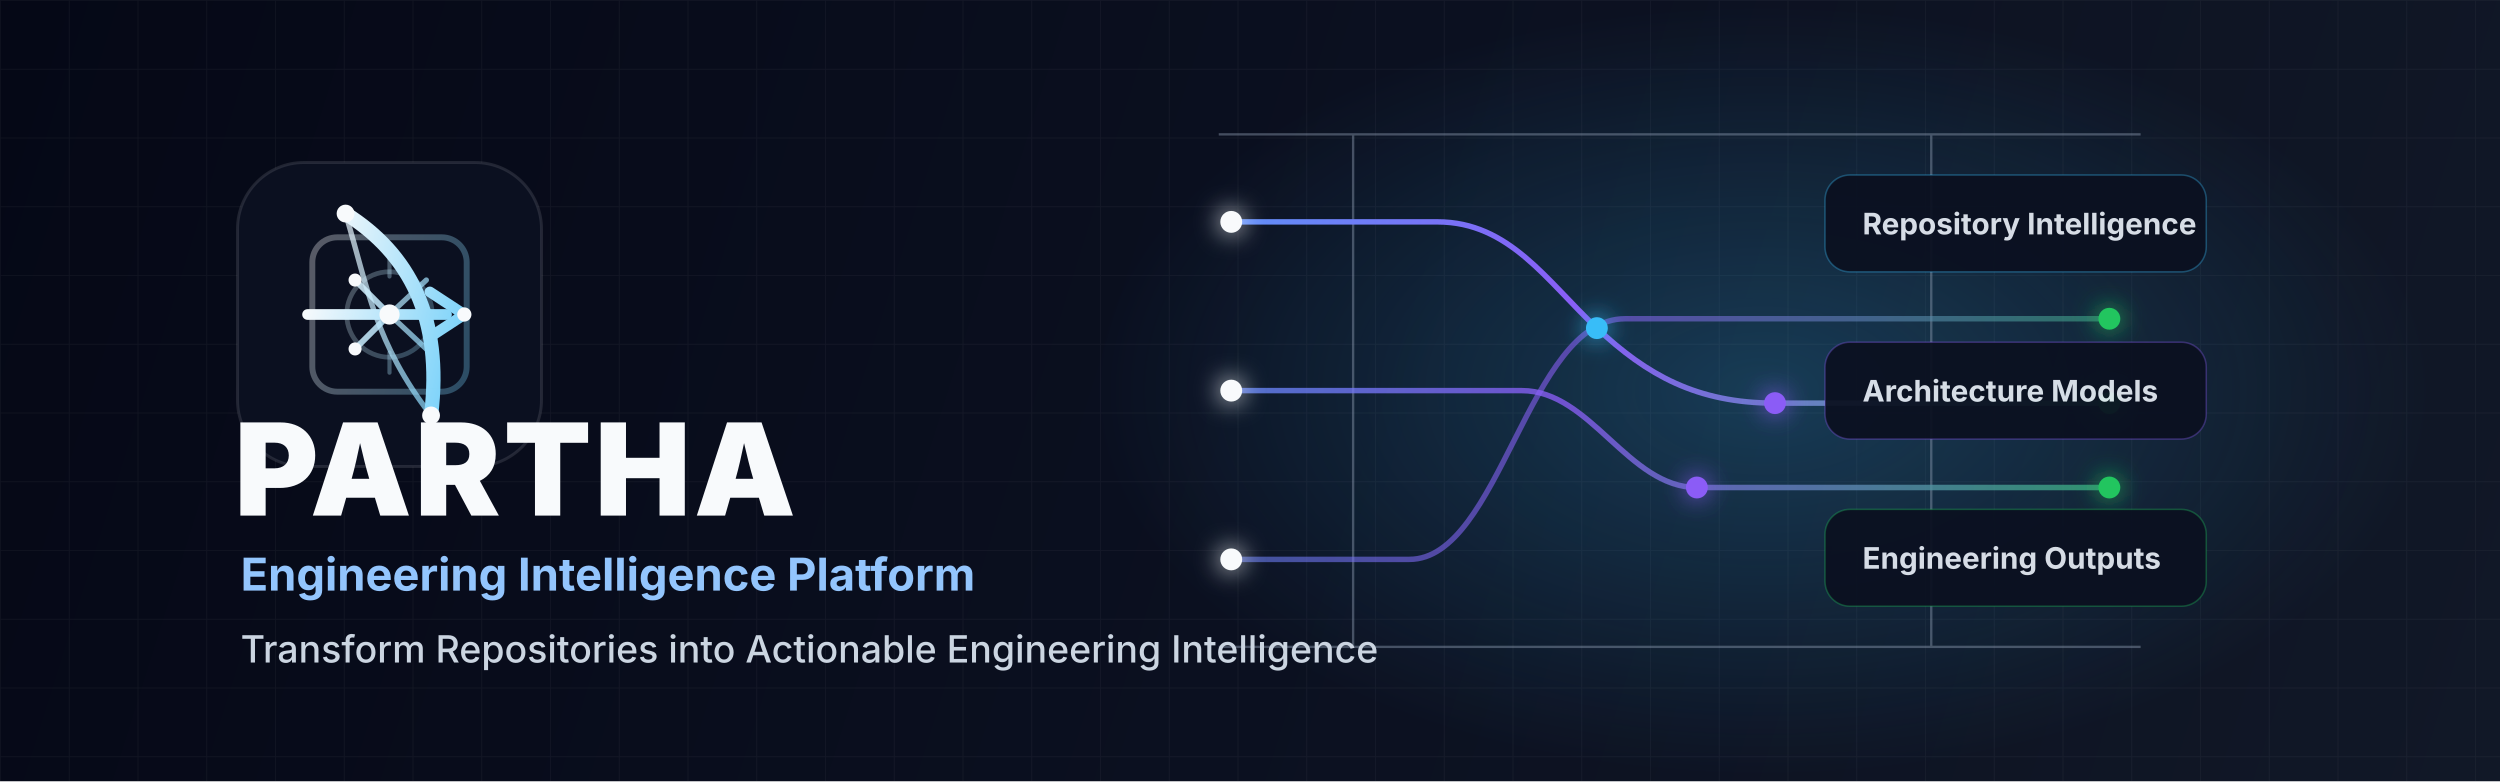
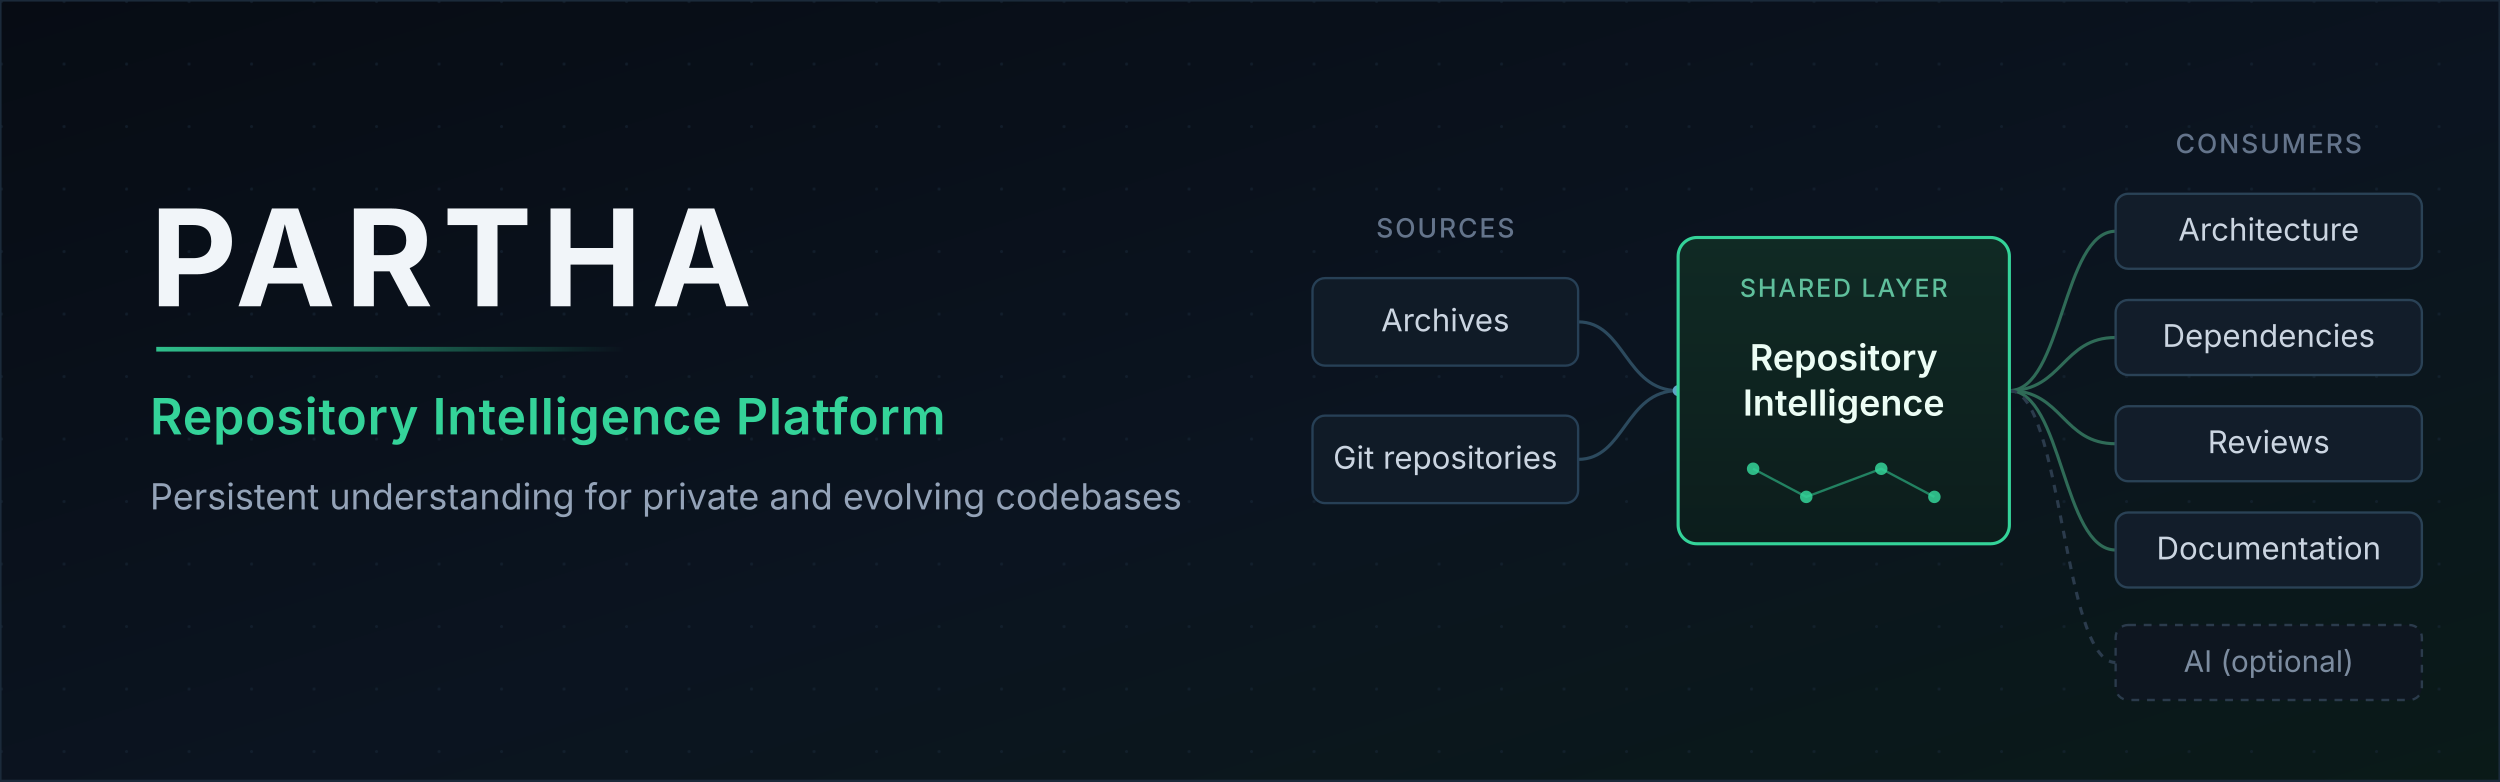
- <svg xmlns="http://www.w3.org/2000/svg" width="1600" height="500" viewBox="0 0 1600 500" role="img" aria-labelledby="title desc">
+ <svg xmlns="http://www.w3.org/2000/svg" viewBox="0 0 1600 500" width="1600" height="500" role="img" aria-labelledby="partha-title partha-desc">
  <defs>
-     <linearGradient id="bg" x1="0" y1="0" x2="1600" y2="500" gradientUnits="userSpaceOnUse">
-       <stop stop-color="#050816" />
-       <stop offset="0.52" stop-color="#0B1020" />
-       <stop offset="1" stop-color="#111827" />
+     <linearGradient id="bg" x1="0" y1="0" x2="1" y2="1">
+       <stop offset="0" stop-color="#070C14" />
+       <stop offset="0.55" stop-color="#0B1420" />
+       <stop offset="1" stop-color="#0A1A18" />
    </linearGradient>
-     <linearGradient id="signal" x1="150" y1="90" x2="1420" y2="410" gradientUnits="userSpaceOnUse">
-       <stop stop-color="#F8FAFC" />
-       <stop offset="0.32" stop-color="#38BDF8" />
-       <stop offset="0.66" stop-color="#8B5CF6" />
-       <stop offset="1" stop-color="#22C55E" />
+     <linearGradient id="rule" x1="0" y1="0" x2="1" y2="0">
+       <stop offset="0" stop-color="#34D399" stop-opacity="0.9" />
+       <stop offset="1" stop-color="#34D399" stop-opacity="0" />
    </linearGradient>
-     <radialGradient id="halo" cx="50%" cy="50%" r="50%">
-       <stop stop-color="#38BDF8" stop-opacity="0.24" />
-       <stop offset="1" stop-color="#38BDF8" stop-opacity="0" />
-     </radialGradient>
-     <pattern id="blueprint" width="44" height="44" patternUnits="userSpaceOnUse">
-       <path d="M44 0H0V44" fill="none" stroke="#CBD5E1" stroke-opacity="0.055" stroke-width="1" />
+     <pattern id="grid" width="40" height="40" patternUnits="userSpaceOnUse">
+       <circle cx="1" cy="1" r="1" fill="#1B2A3A" fill-opacity="0.5" />
    </pattern>
-     <filter id="soft" x="-30%" y="-30%" width="160%" height="160%">
-       <feGaussianBlur stdDeviation="8" result="blur" />
-       <feMerge>
-         <feMergeNode in="blur" />
-         <feMergeNode in="SourceGraphic" />
-       </feMerge>
-     </filter>
+     <linearGradient id="corePanel" x1="0" y1="0" x2="0" y2="1">
+       <stop offset="0" stop-color="#102A24" />
+       <stop offset="1" stop-color="#0C1D1C" />
+     </linearGradient>
  </defs>
  <rect width="1600" height="500" fill="url(#bg)" />
-   <rect width="1600" height="500" fill="url(#blueprint)" />
-   <ellipse cx="1128" cy="250" rx="430" ry="248" fill="url(#halo)" />
-   <g opacity="0.42" fill="none" stroke="#94A3B8" stroke-width="1.5">
-     <path d="M780 86h590" />
-     <path d="M780 414h590" />
-     <path d="M866 86v328" />
-     <path d="M1236 86v328" />
+   <rect width="1600" height="500" fill="url(#grid)" />
+   <rect x="0" y="0" width="1600" height="500" fill="none" stroke="#1B2A3A" stroke-width="2" />
+   <g font-family="Inter, ui-sans-serif, system-ui, -apple-system, BlinkMacSystemFont, 'Segoe UI', Helvetica, Arial, sans-serif">
+     <text x="96" y="196" fill="#F1F5F9" font-size="86" font-weight="700" letter-spacing="6">PARTHA</text>
+     <rect x="100" y="222" width="300" height="3" fill="url(#rule)" />
+     <text x="96" y="278" fill="#34D399" font-size="32" font-weight="600" letter-spacing="0.5">Repository Intelligence Platform</text>
+     <text x="96" y="326" fill="#94A3B8" font-size="23" font-weight="400">Persistent understanding for private and evolving codebases</text>
  </g>
-   <g fill="none" stroke="url(#signal)" stroke-linecap="round" stroke-linejoin="round">
-     <path d="M788 142h132c46 0 70 38 102 68s64 48 114 48h214" stroke-width="3.5" />
-     <path d="M788 250h186c44 0 68 62 112 62h264" stroke-width="3.5" opacity="0.78" />
-     <path d="M788 358h114c58 0 76-154 138-154h310" stroke-width="3.5" opacity="0.58" />
+   <g font-family="Inter, ui-sans-serif, system-ui, -apple-system, BlinkMacSystemFont, 'Segoe UI', Helvetica, Arial, sans-serif">
+     <g stroke="#2C4A5E" stroke-width="2" fill="none">
+       <path d="M1010 206 C 1040 206, 1040 250, 1074 250" />
+       <path d="M1010 294 C 1040 294, 1040 250, 1074 250" />
+     </g>
+     <circle cx="1074" cy="250" r="3.5" fill="#5EA5C4" />
+     <g stroke="#2F6B57" stroke-width="2" fill="none">
+       <path d="M1286 250 C 1320 250, 1320 148, 1354 148" />
+       <path d="M1286 250 C 1320 250, 1320 216, 1354 216" />
+       <path d="M1286 250 C 1320 250, 1320 284, 1354 284" />
+       <path d="M1286 250 C 1320 250, 1320 352, 1354 352" />
+     </g>
+     <path d="M1286 250 C 1320 250, 1320 424, 1354 424" stroke="#2B3B4C" stroke-width="2" stroke-dasharray="5 5" fill="none" />
+     <text x="925" y="152" fill="#64748B" font-size="17" font-weight="500" text-anchor="middle" letter-spacing="1.2">SOURCES</text>
+     <rect x="840" y="178" width="170" height="56" rx="8" fill="#101B27" stroke="#274056" stroke-width="1.5" />
+     <text x="925" y="212" fill="#CBD5E1" font-size="20" text-anchor="middle">Archives</text>
+     <rect x="840" y="266" width="170" height="56" rx="8" fill="#101B27" stroke="#274056" stroke-width="1.5" />
+     <text x="925" y="300" fill="#CBD5E1" font-size="20" text-anchor="middle">Git repositories</text>
+     <rect x="1074" y="152" width="212" height="196" rx="12" fill="url(#corePanel)" stroke="#34D399" stroke-width="2" />
+     <text x="1180" y="190" fill="#5FBF9C" font-size="16" font-weight="500" text-anchor="middle" letter-spacing="1.2">SHARED LAYER</text>
+     <text x="1180" y="237" fill="#ECFDF5" font-size="23" font-weight="600" text-anchor="middle">Repository</text>
+     <text x="1180" y="266" fill="#ECFDF5" font-size="23" font-weight="600" text-anchor="middle">Intelligence</text>
+     <g stroke="#34D399" stroke-opacity="0.55" stroke-width="1.5" fill="none">
+       <path d="M1122 300 L1156 318 L1204 300 L1238 318" />
+     </g>
+     <g fill="#34D399" fill-opacity="0.85">
+       <circle cx="1122" cy="300" r="4" />
+       <circle cx="1156" cy="318" r="4" />
+       <circle cx="1204" cy="300" r="4" />
+       <circle cx="1238" cy="318" r="4" />
+     </g>
+     <text x="1452" y="98" fill="#64748B" font-size="17" font-weight="500" text-anchor="middle" letter-spacing="1.2">CONSUMERS</text>
+     <rect x="1354" y="124" width="196" height="48" rx="8" fill="#121D2A" stroke="#2A4256" stroke-width="1.5" />
+     <text x="1452" y="154" fill="#CBD5E1" font-size="20" text-anchor="middle">Architecture</text>
+     <rect x="1354" y="192" width="196" height="48" rx="8" fill="#121D2A" stroke="#2A4256" stroke-width="1.5" />
+     <text x="1452" y="222" fill="#CBD5E1" font-size="20" text-anchor="middle">Dependencies</text>
+     <rect x="1354" y="260" width="196" height="48" rx="8" fill="#121D2A" stroke="#2A4256" stroke-width="1.5" />
+     <text x="1452" y="290" fill="#CBD5E1" font-size="20" text-anchor="middle">Reviews</text>
+     <rect x="1354" y="328" width="196" height="48" rx="8" fill="#121D2A" stroke="#2A4256" stroke-width="1.5" />
+     <text x="1452" y="358" fill="#CBD5E1" font-size="20" text-anchor="middle">Documentation</text>
+     <rect x="1354" y="400" width="196" height="48" rx="8" fill="#0E1620" stroke="#2B3B4C" stroke-width="1.5" stroke-dasharray="5 5" />
+     <text x="1452" y="430" fill="#7C8CA0" font-size="19" text-anchor="middle">AI (optional)</text>
  </g>
-   <g filter="url(#soft)">
-     <circle cx="788" cy="142" r="7" fill="#F8FAFC" />
-     <circle cx="788" cy="250" r="7" fill="#F8FAFC" />
-     <circle cx="788" cy="358" r="7" fill="#F8FAFC" />
-     <circle cx="1022" cy="210" r="7" fill="#38BDF8" />
-     <circle cx="1086" cy="312" r="7" fill="#8B5CF6" />
-     <circle cx="1136" cy="258" r="7" fill="#8B5CF6" />
-     <circle cx="1350" cy="258" r="7" fill="#22C55E" />
-     <circle cx="1350" cy="312" r="7" fill="#22C55E" />
-     <circle cx="1350" cy="204" r="7" fill="#22C55E" />
-   </g>
-   <g opacity="0.94">
-     <rect x="1168" y="112" width="244" height="62" rx="16" fill="#0B1020" stroke="#38BDF8" stroke-opacity="0.35" />
-     <rect x="1168" y="219" width="244" height="62" rx="16" fill="#0B1020" stroke="#8B5CF6" stroke-opacity="0.35" />
-     <rect x="1168" y="326" width="244" height="62" rx="16" fill="#0B1020" stroke="#22C55E" stroke-opacity="0.35" />
-     <text x="1192" y="150" fill="#E2E8F0" font-family="Inter, ui-sans-serif, system-ui, -apple-system, BlinkMacSystemFont, Segoe UI, sans-serif" font-size="19" font-weight="700">Repository Intelligence</text>
-     <text x="1192" y="257" fill="#E2E8F0" font-family="Inter, ui-sans-serif, system-ui, -apple-system, BlinkMacSystemFont, Segoe UI, sans-serif" font-size="19" font-weight="700">Architecture Models</text>
-     <text x="1192" y="364" fill="#E2E8F0" font-family="Inter, ui-sans-serif, system-ui, -apple-system, BlinkMacSystemFont, Segoe UI, sans-serif" font-size="19" font-weight="700">Engineering Outputs</text>
-   </g>
-   <g transform="translate(152 104) scale(0.38)">
-     <rect width="512" height="512" rx="112" fill="#0B1020" stroke="#E2E8F0" stroke-opacity="0.12" stroke-width="5" />
-     <g fill="none" stroke="url(#signal)" stroke-linecap="round" stroke-linejoin="round">
-       <path d="M182 86C290 154 346 262 326 426" stroke-width="24" />
-       <path d="M182 86C220 214 232 304 326 426" stroke-width="9" opacity="0.72" />
-       <path d="M118 256H352" stroke-width="18" />
-       <path d="M324 218l58 38-58 38" stroke-width="18" />
-       <path d="M198 198l58 58-58 58" stroke-width="10" opacity="0.86" />
-       <path d="M256 256l62-58M256 256l62 58" stroke-width="9" opacity="0.72" />
-       <rect x="126" y="126" width="260" height="260" rx="42" stroke-width="10" opacity="0.32" />
-       <circle cx="256" cy="256" r="72" stroke-width="8" opacity="0.28" />
-       <path d="M256 158v34M256 320v34M158 256h34M320 256h34" stroke-width="7" opacity="0.34" />
-     </g>
-     <g fill="#F8FAFC">
-       <circle cx="182" cy="86" r="15" />
-       <circle cx="198" cy="198" r="11" />
-       <circle cx="256" cy="256" r="17" />
-       <circle cx="198" cy="314" r="11" />
-       <circle cx="326" cy="426" r="15" />
-       <circle cx="382" cy="256" r="12" />
-     </g>
-   </g>
-   <text x="150" y="330" fill="#F8FAFC" font-family="Inter, ui-sans-serif, system-ui, -apple-system, BlinkMacSystemFont, Segoe UI, sans-serif" font-size="82" font-weight="850" letter-spacing="2">PARTHA</text>
-   <text x="154" y="378" fill="#93C5FD" font-family="Inter, ui-sans-serif, system-ui, -apple-system, BlinkMacSystemFont, Segoe UI, sans-serif" font-size="29" font-weight="750">Engineering Intelligence Platform</text>
-   <text x="154" y="424" fill="#CBD5E1" font-family="Inter, ui-sans-serif, system-ui, -apple-system, BlinkMacSystemFont, Segoe UI, sans-serif" font-size="24" font-weight="500">Transform Repositories into Actionable Engineering Intelligence</text>
</svg>
